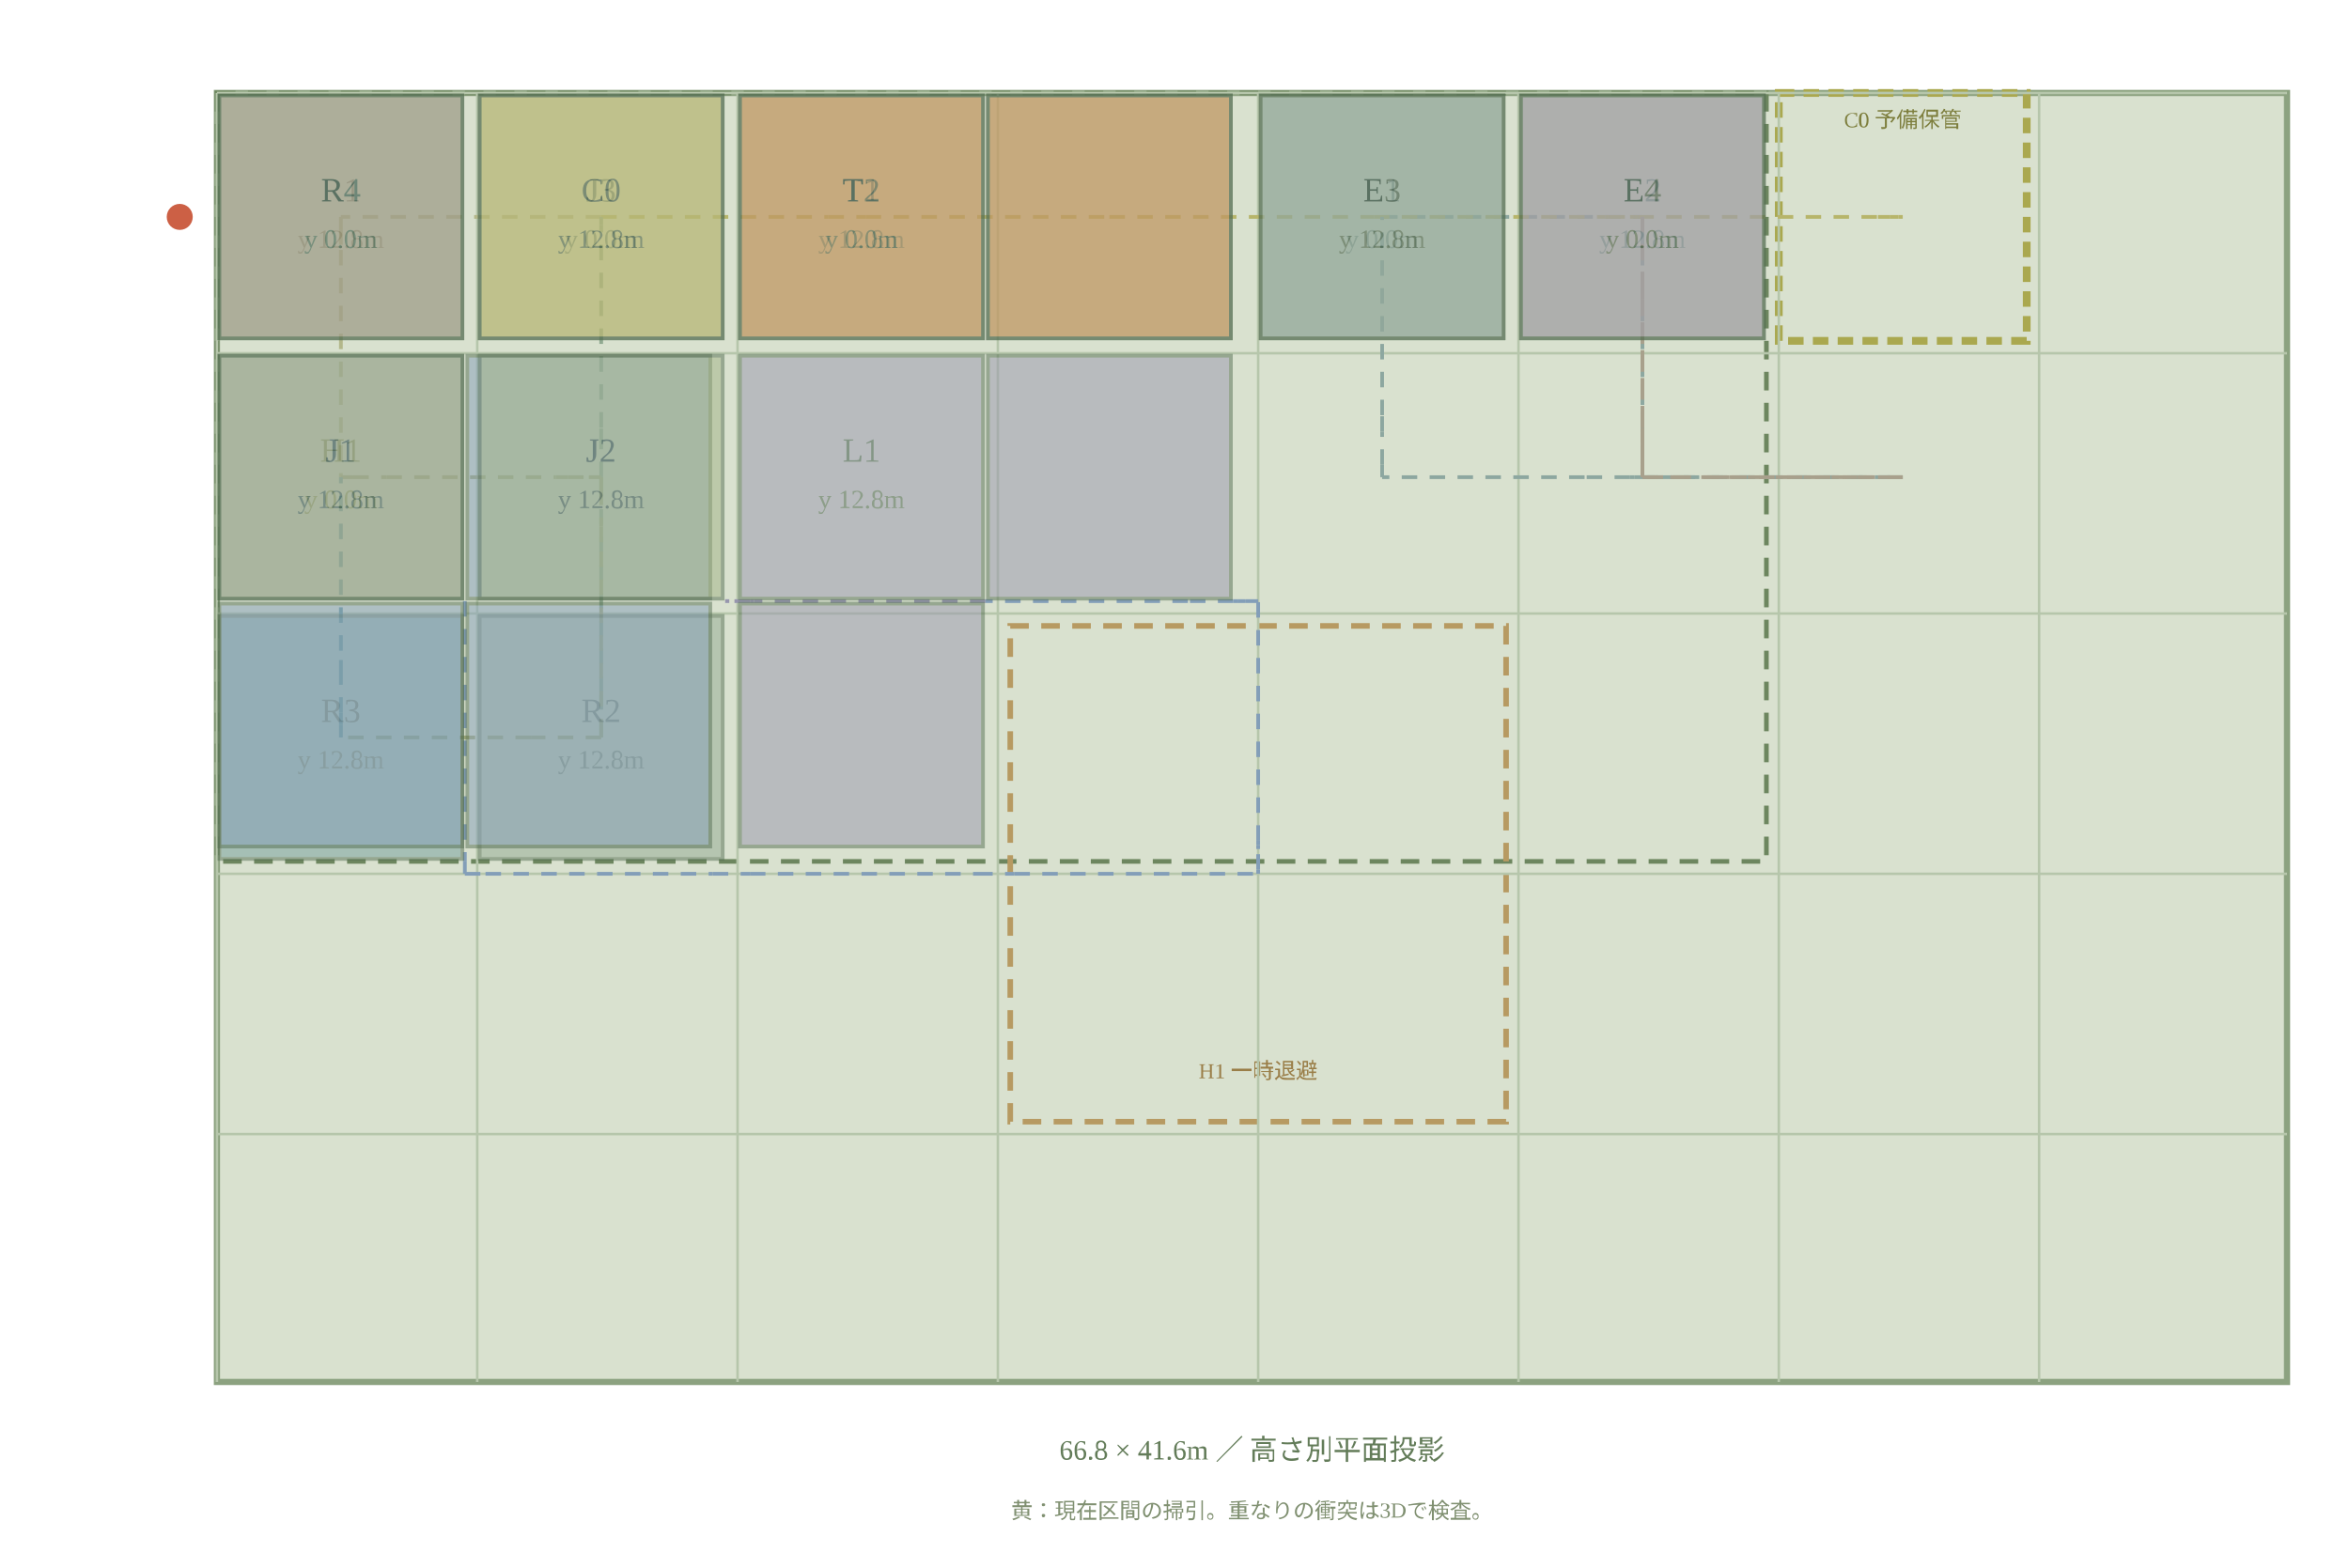
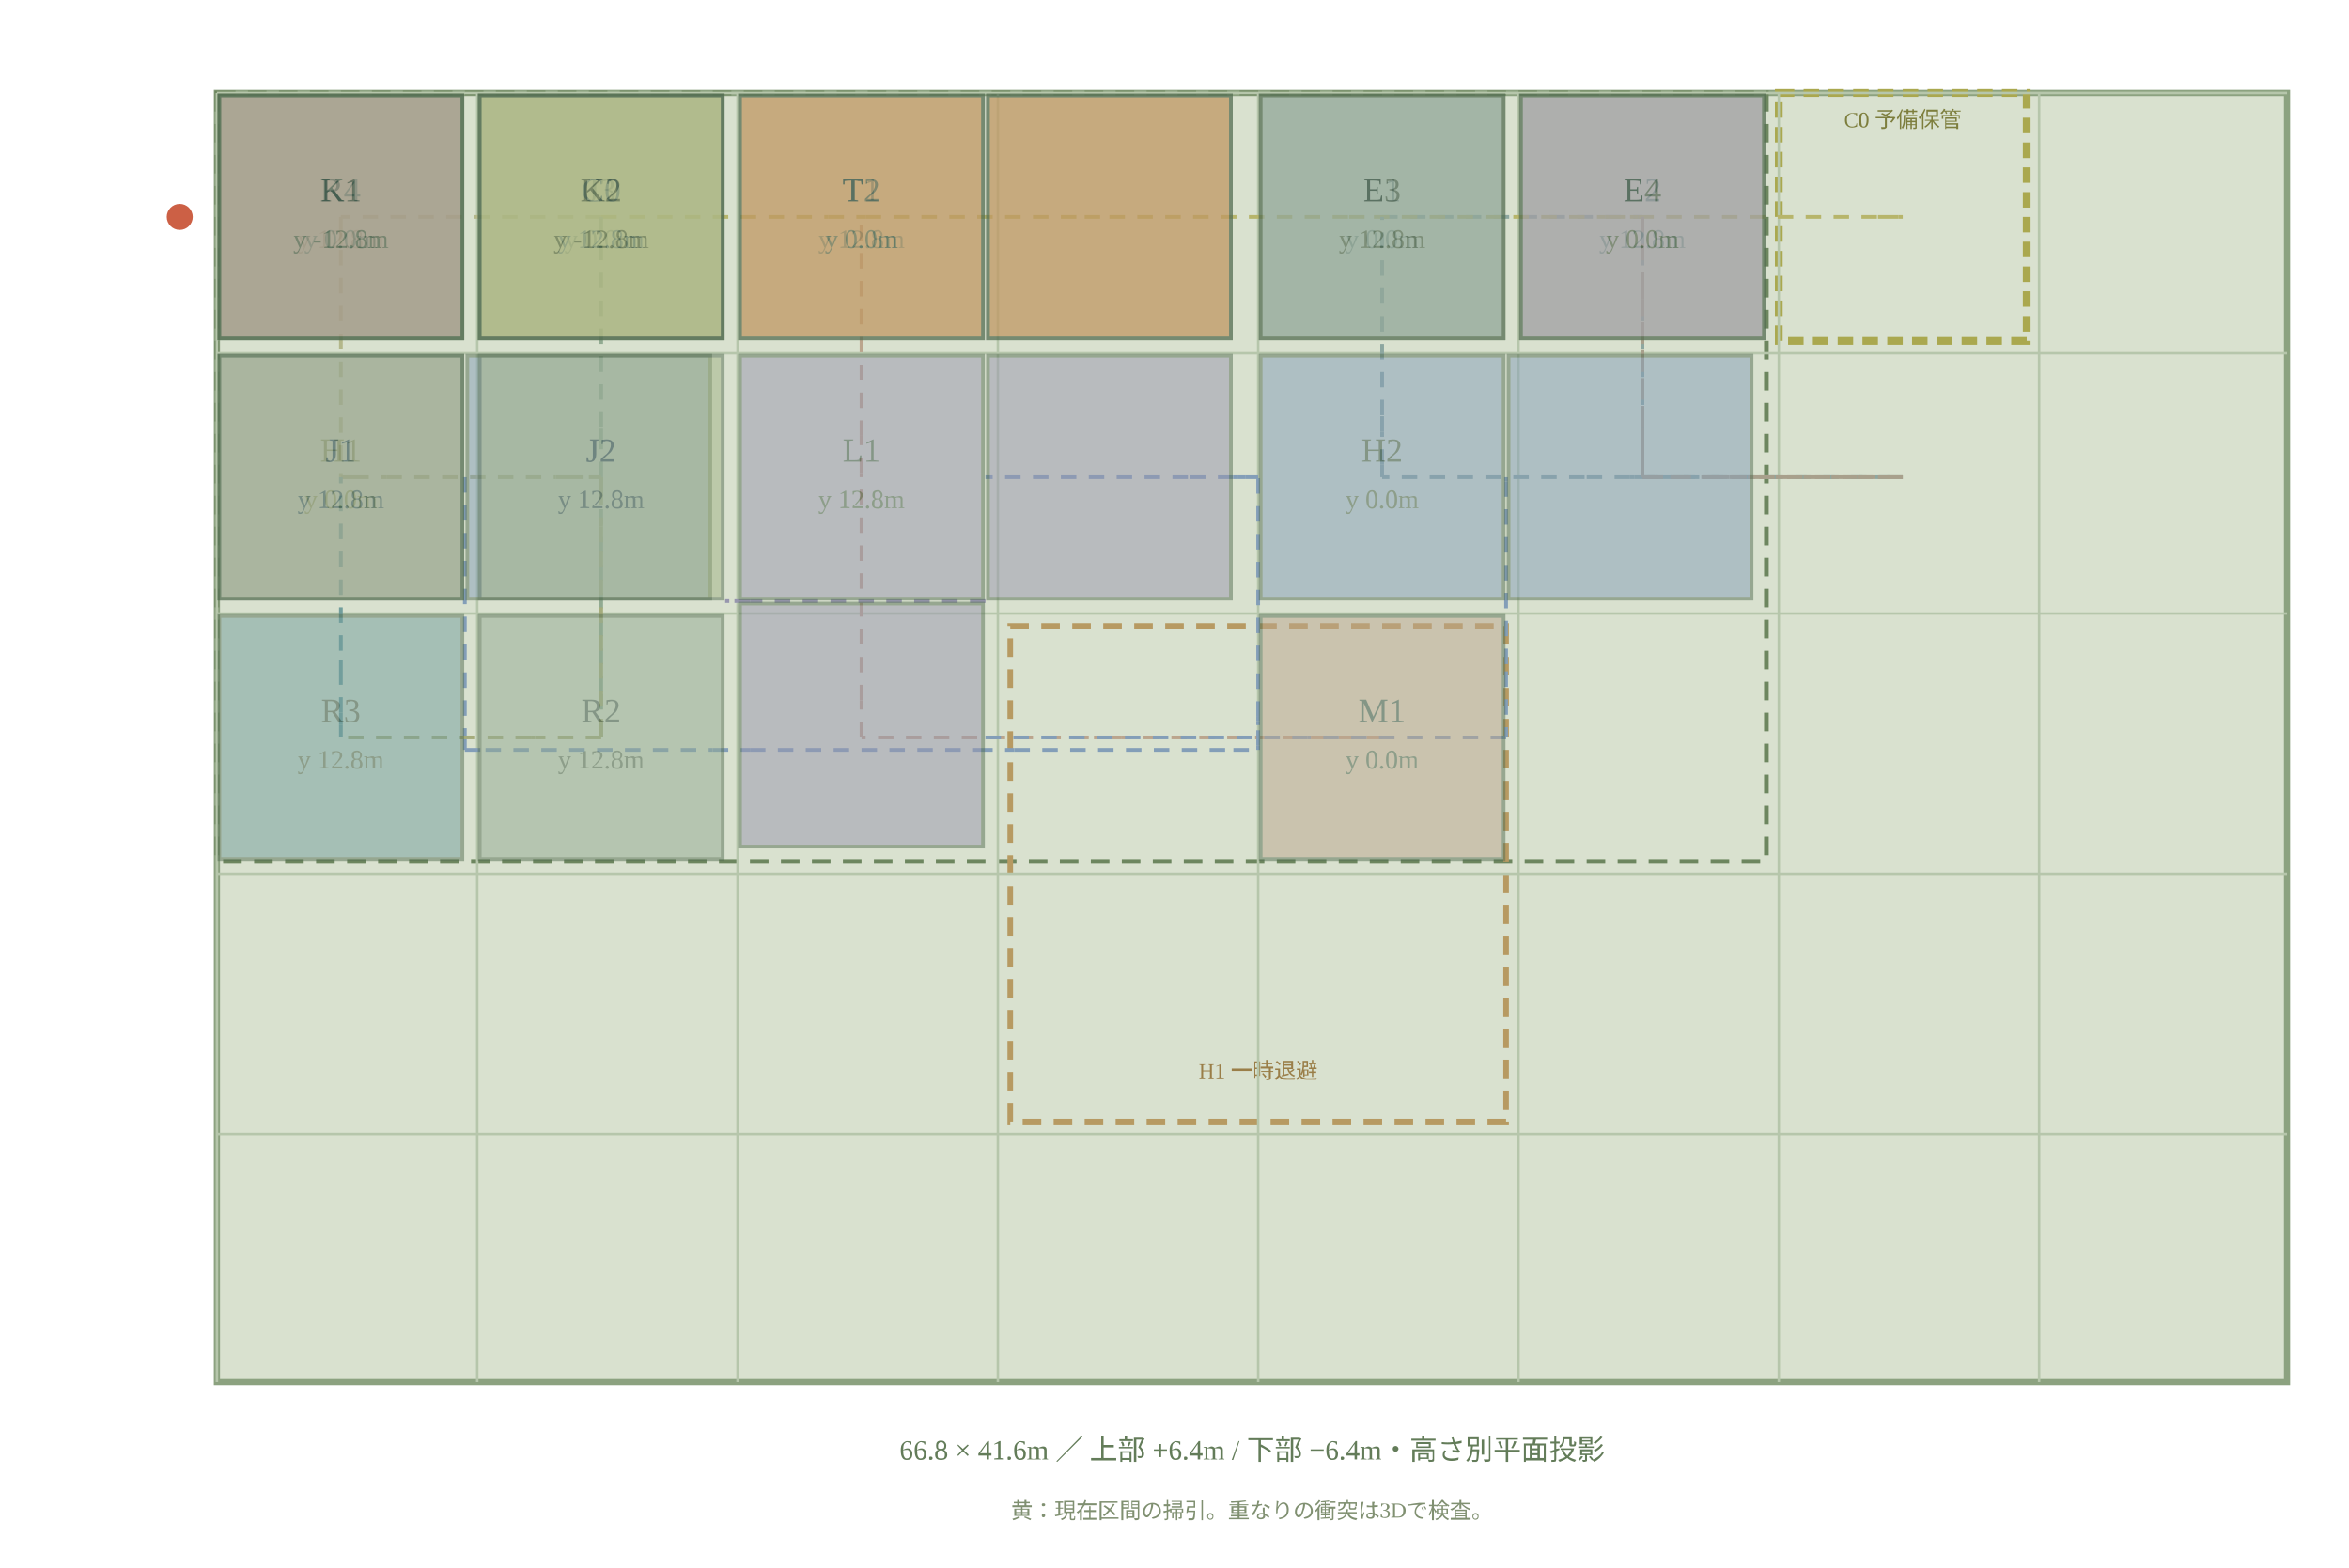
<svg xmlns="http://www.w3.org/2000/svg" viewBox="-7 -3 75.8 50.6" role="img" aria-label="予備廊下と一時退避・搬送中の高さ別占有">
  <rect x="0" y="0" width="66.8" height="41.6" fill="#d9e1cf" stroke="#8ca280" stroke-width=".2" />
  <rect x="0" y="0" width="50" height="24.8" fill="none" stroke="#6d865f" stroke-width=".15" stroke-dasharray=".6 .4" />
  <rect x="50.4" y="0" width="8" height="8" fill="none" stroke="#aaa84f" stroke-width=".25" stroke-dasharray=".5 .3" />
  <text x="54.4" y="1.1" text-anchor="middle" font-size=".7" fill="#7d7e3d">C0 予備保管</text>
  <rect x="25.6" y="17.2" width="16" height="16" fill="none" stroke="#b79a62" stroke-width=".18" stroke-dasharray=".6 .4" />
  <text x="33.6" y="31.8" text-anchor="middle" font-size=".7" fill="#9a7e48">H1 一時退避</text>
  <line x1="0" y1="0" x2="66.8" y2="0" stroke="#b6c6ab" stroke-width="0.08" />
  <line x1="0" y1="8.4" x2="66.8" y2="8.4" stroke="#b6c6ab" stroke-width="0.08" />
  <line x1="0" y1="16.8" x2="66.8" y2="16.8" stroke="#b6c6ab" stroke-width="0.08" />
  <line x1="0" y1="25.2" x2="66.8" y2="25.2" stroke="#b6c6ab" stroke-width="0.08" />
  <line x1="0" y1="33.6" x2="66.8" y2="33.6" stroke="#b6c6ab" stroke-width="0.08" />
  <line x1="0" y1="0" x2="0" y2="41.6" stroke="#b6c6ab" stroke-width="0.08" />
  <line x1="8.4" y1="0" x2="8.4" y2="41.6" stroke="#b6c6ab" stroke-width="0.08" />
  <line x1="16.8" y1="0" x2="16.8" y2="41.6" stroke="#b6c6ab" stroke-width="0.08" />
  <line x1="25.2" y1="0" x2="25.2" y2="41.6" stroke="#b6c6ab" stroke-width="0.08" />
  <line x1="33.6" y1="0" x2="33.6" y2="41.6" stroke="#b6c6ab" stroke-width="0.08" />
  <line x1="42" y1="0" x2="42" y2="41.6" stroke="#b6c6ab" stroke-width="0.08" />
  <line x1="50.4" y1="0" x2="50.4" y2="41.6" stroke="#b6c6ab" stroke-width="0.08" />
  <line x1="58.8" y1="0" x2="58.8" y2="41.6" stroke="#b6c6ab" stroke-width="0.08" />
-   <line x1="8" y1="16.4" x2="8" y2="16.4" stroke="#839eb8" stroke-width="0.12" stroke-dasharray=".5 .4" />
+   <line x1="8" y1="12.4" x2="8" y2="12.4" stroke="#839eb8" stroke-width="0.12" stroke-dasharray=".5 .4" />
  <line x1="12.4" y1="4" x2="12.4" y2="4" stroke="#b3b78a" stroke-width="0.12" stroke-dasharray=".5 .4" />
  <line x1="37.6" y1="4" x2="37.6" y2="4" stroke="#8da7a0" stroke-width="0.12" stroke-dasharray=".5 .4" />
-   <line x1="8" y1="16.4" x2="8" y2="24.8" stroke="#839eb8" stroke-width="0.12" stroke-dasharray=".5 .4" />
+   <line x1="37.6" y1="20.8" x2="37.6" y2="20.8" stroke="#bba58d" stroke-width="0.12" stroke-dasharray=".5 .4" />
+   <line x1="8" y1="12.4" x2="8" y2="20.8" stroke="#839eb8" stroke-width="0.12" stroke-dasharray=".5 .4" />
  <line x1="12.4" y1="4" x2="4" y2="4" stroke="#b3b78a" stroke-width="0.12" stroke-dasharray=".5 .4" />
  <line x1="37.6" y1="4" x2="46" y2="4" stroke="#8da7a0" stroke-width="0.12" stroke-dasharray=".5 .4" />
-   <line x1="8" y1="24.8" x2="8" y2="25.2" stroke="#839eb8" stroke-width="0.12" stroke-dasharray=".5 .4" />
+   <line x1="37.6" y1="20.8" x2="29.2" y2="20.8" stroke="#bba58d" stroke-width="0.12" stroke-dasharray=".5 .4" />
+   <line x1="8" y1="20.8" x2="8" y2="21.2" stroke="#839eb8" stroke-width="0.12" stroke-dasharray=".5 .4" />
  <line x1="4" y1="4" x2="4" y2="4.4" stroke="#b3b78a" stroke-width="0.12" stroke-dasharray=".5 .4" />
  <line x1="46" y1="4" x2="46" y2="4.4" stroke="#8da7a0" stroke-width="0.12" stroke-dasharray=".5 .4" />
-   <line x1="8" y1="25.2" x2="8.667" y2="25.2" stroke="#839eb8" stroke-width="0.12" stroke-dasharray=".5 .4" />
+   <line x1="29.2" y1="20.8" x2="28.8" y2="20.8" stroke="#bba58d" stroke-width="0.12" stroke-dasharray=".5 .4" />
+   <line x1="8" y1="21.2" x2="8.667" y2="21.2" stroke="#839eb8" stroke-width="0.12" stroke-dasharray=".5 .4" />
  <line x1="4" y1="4.4" x2="4" y2="5.067" stroke="#b3b78a" stroke-width="0.12" stroke-dasharray=".5 .4" />
  <line x1="46" y1="4.4" x2="46" y2="5.067" stroke="#8da7a0" stroke-width="0.12" stroke-dasharray=".5 .4" />
-   <line x1="8.667" y1="25.2" x2="16" y2="25.2" stroke="#839eb8" stroke-width="0.12" stroke-dasharray=".5 .4" />
+   <line x1="28.8" y1="20.8" x2="28.133" y2="20.8" stroke="#bba58d" stroke-width="0.12" stroke-dasharray=".5 .4" />
+   <line x1="8.667" y1="21.2" x2="16" y2="21.2" stroke="#839eb8" stroke-width="0.12" stroke-dasharray=".5 .4" />
  <line x1="4" y1="5.067" x2="4" y2="12.4" stroke="#b3b78a" stroke-width="0.12" stroke-dasharray=".5 .4" />
  <line x1="12.4" y1="4" x2="12.4" y2="4" stroke="#b7b56b" stroke-width="0.12" stroke-dasharray=".5 .4" />
  <line x1="46" y1="5.067" x2="46" y2="12.4" stroke="#8da7a0" stroke-width="0.12" stroke-dasharray=".5 .4" />
  <line x1="37.6" y1="4" x2="37.6" y2="4" stroke="#9aa58c" stroke-width="0.12" stroke-dasharray=".5 .4" />
-   <line x1="16" y1="25.2" x2="17.2" y2="25.2" stroke="#839eb8" stroke-width="0.12" stroke-dasharray=".5 .4" />
+   <line x1="28.133" y1="20.8" x2="20.8" y2="20.8" stroke="#bba58d" stroke-width="0.12" stroke-dasharray=".5 .4" />
+   <line x1="16" y1="21.2" x2="17.2" y2="21.2" stroke="#839eb8" stroke-width="0.12" stroke-dasharray=".5 .4" />
  <line x1="4" y1="12.4" x2="4" y2="12.4" stroke="#b3b78a" stroke-width="0.12" stroke-dasharray=".5 .4" />
  <line x1="12.4" y1="4" x2="12.4" y2="4" stroke="#b7b56b" stroke-width="0.12" stroke-dasharray=".5 .4" />
  <line x1="46" y1="12.4" x2="47.2" y2="12.4" stroke="#8da7a0" stroke-width="0.12" stroke-dasharray=".5 .4" />
  <line x1="37.6" y1="4" x2="37.6" y2="4" stroke="#9aa58c" stroke-width="0.12" stroke-dasharray=".5 .4" />
-   <line x1="17.2" y1="25.2" x2="24.4" y2="25.2" stroke="#839eb8" stroke-width="0.12" stroke-dasharray=".5 .4" />
+   <line x1="20.8" y1="20.8" x2="20.8" y2="19.6" stroke="#bba58d" stroke-width="0.12" stroke-dasharray=".5 .4" />
+   <line x1="17.2" y1="21.2" x2="24.4" y2="21.2" stroke="#839eb8" stroke-width="0.12" stroke-dasharray=".5 .4" />
  <line x1="4" y1="12.4" x2="4" y2="12.4" stroke="#b3b78a" stroke-width="0.12" stroke-dasharray=".5 .4" />
  <line x1="12.4" y1="4" x2="19.6" y2="4" stroke="#b7b56b" stroke-width="0.12" stroke-dasharray=".5 .4" />
  <line x1="47.2" y1="12.4" x2="54.4" y2="12.4" stroke="#8da7a0" stroke-width="0.12" stroke-dasharray=".5 .4" />
  <line x1="37.6" y1="4" x2="37.6" y2="4" stroke="#9aa58c" stroke-width="0.12" stroke-dasharray=".5 .4" />
-   <line x1="24.4" y1="25.2" x2="24.533" y2="25.2" stroke="#839eb8" stroke-width="0.12" stroke-dasharray=".5 .4" />
+   <line x1="20.8" y1="19.6" x2="20.8" y2="12.4" stroke="#bba58d" stroke-width="0.12" stroke-dasharray=".5 .4" />
+   <line x1="24.4" y1="21.2" x2="24.533" y2="21.2" stroke="#839eb8" stroke-width="0.12" stroke-dasharray=".5 .4" />
  <line x1="4" y1="12.4" x2="4" y2="12.4" stroke="#b3b78a" stroke-width="0.12" stroke-dasharray=".5 .4" />
  <line x1="19.6" y1="4" x2="19.733" y2="4" stroke="#b7b56b" stroke-width="0.12" stroke-dasharray=".5 .4" />
  <line x1="37.6" y1="4" x2="37.6" y2="4" stroke="#9aa58c" stroke-width="0.12" stroke-dasharray=".5 .4" />
-   <line x1="24.533" y1="25.2" x2="25.733" y2="25.2" stroke="#839eb8" stroke-width="0.12" stroke-dasharray=".5 .4" />
+   <line x1="20.8" y1="12.4" x2="20.8" y2="12.267" stroke="#bba58d" stroke-width="0.12" stroke-dasharray=".5 .4" />
+   <line x1="24.533" y1="21.2" x2="25.733" y2="21.2" stroke="#839eb8" stroke-width="0.12" stroke-dasharray=".5 .4" />
  <line x1="19.733" y1="4" x2="20.933" y2="4" stroke="#b7b56b" stroke-width="0.12" stroke-dasharray=".5 .4" />
  <line x1="37.6" y1="4" x2="37.6" y2="4" stroke="#9aa58c" stroke-width="0.12" stroke-dasharray=".5 .4" />
-   <line x1="25.733" y1="25.2" x2="33.6" y2="25.2" stroke="#839eb8" stroke-width="0.12" stroke-dasharray=".5 .4" />
-   <line x1="20.933" y1="4" x2="28.8" y2="4" stroke="#b7b56b" stroke-width="0.12" stroke-dasharray=".5 .4" />
+   <line x1="20.8" y1="12.267" x2="20.8" y2="11.067" stroke="#bba58d" stroke-width="0.12" stroke-dasharray=".5 .4" />
+   <line x1="25.733" y1="21.2" x2="32.8" y2="21.2" stroke="#839eb8" stroke-width="0.12" stroke-dasharray=".5 .4" />
+   <line x1="20.933" y1="4" x2="28" y2="4" stroke="#b7b56b" stroke-width="0.12" stroke-dasharray=".5 .4" />
+   <line x1="20.8" y1="11.067" x2="20.8" y2="4" stroke="#bba58d" stroke-width="0.12" stroke-dasharray=".5 .4" />
+   <line x1="32.8" y1="21.2" x2="33.6" y2="21.2" stroke="#839eb8" stroke-width="0.12" stroke-dasharray=".5 .4" />
+   <line x1="28" y1="4" x2="28.8" y2="4" stroke="#b7b56b" stroke-width="0.12" stroke-dasharray=".5 .4" />
+   <line x1="20.8" y1="4" x2="20.8" y2="4" stroke="#bba58d" stroke-width="0.12" stroke-dasharray=".5 .4" />
  <line x1="24.8" y1="16.4" x2="24.8" y2="16.4" stroke="#9796ae" stroke-width="0.12" stroke-dasharray=".5 .4" />
-   <line x1="28.8" y1="4" x2="37.333" y2="4" stroke="#b7b56b" stroke-width="0.12" stroke-dasharray=".5 .4" />
+   <line x1="28.8" y1="4" x2="36.533" y2="4" stroke="#b7b56b" stroke-width="0.12" stroke-dasharray=".5 .4" />
+   <line x1="20.8" y1="4" x2="20.8" y2="4" stroke="#bba58d" stroke-width="0.12" stroke-dasharray=".5 .4" />
+   <line x1="24.8" y1="16.4" x2="24.8" y2="16.4" stroke="#9796ae" stroke-width="0.12" stroke-dasharray=".5 .4" />
+   <line x1="36.533" y1="4" x2="37.333" y2="4" stroke="#b7b56b" stroke-width="0.12" stroke-dasharray=".5 .4" />
  <line x1="24.8" y1="16.4" x2="17.333" y2="16.4" stroke="#9796ae" stroke-width="0.12" stroke-dasharray=".5 .4" />
  <line x1="37.333" y1="4" x2="44.8" y2="4" stroke="#b7b56b" stroke-width="0.12" stroke-dasharray=".5 .4" />
  <line x1="17.333" y1="16.4" x2="17.2" y2="16.4" stroke="#9796ae" stroke-width="0.12" stroke-dasharray=".5 .4" />
-   <line x1="33.6" y1="25.2" x2="33.6" y2="25.067" stroke="#839eb8" stroke-width="0.12" stroke-dasharray=".5 .4" />
+   <line x1="33.6" y1="21.2" x2="33.6" y2="21.067" stroke="#839eb8" stroke-width="0.12" stroke-dasharray=".5 .4" />
  <line x1="44.8" y1="4" x2="44.933" y2="4" stroke="#b7b56b" stroke-width="0.12" stroke-dasharray=".5 .4" />
  <line x1="17.2" y1="16.4" x2="16.533" y2="16.4" stroke="#9796ae" stroke-width="0.12" stroke-dasharray=".5 .4" />
-   <line x1="33.6" y1="25.067" x2="33.6" y2="24.4" stroke="#839eb8" stroke-width="0.12" stroke-dasharray=".5 .4" />
+   <line x1="33.6" y1="21.067" x2="33.6" y2="20.4" stroke="#839eb8" stroke-width="0.12" stroke-dasharray=".5 .4" />
  <line x1="44.933" y1="4" x2="45.6" y2="4" stroke="#b7b56b" stroke-width="0.12" stroke-dasharray=".5 .4" />
  <line x1="16.533" y1="16.4" x2="16.4" y2="16.4" stroke="#9796ae" stroke-width="0.12" stroke-dasharray=".5 .4" />
-   <line x1="33.6" y1="24.4" x2="33.6" y2="24.267" stroke="#839eb8" stroke-width="0.12" stroke-dasharray=".5 .4" />
+   <line x1="33.6" y1="20.4" x2="33.6" y2="20.267" stroke="#839eb8" stroke-width="0.12" stroke-dasharray=".5 .4" />
  <line x1="45.6" y1="4" x2="45.733" y2="4" stroke="#b7b56b" stroke-width="0.12" stroke-dasharray=".5 .4" />
  <line x1="54.4" y1="12.4" x2="54.267" y2="12.4" stroke="#8da7a0" stroke-width="0.12" stroke-dasharray=".5 .4" />
  <line x1="16.4" y1="16.4" x2="16.4" y2="16.4" stroke="#9796ae" stroke-width="0.12" stroke-dasharray=".5 .4" />
-   <line x1="33.6" y1="24.267" x2="33.6" y2="24.133" stroke="#839eb8" stroke-width="0.12" stroke-dasharray=".5 .4" />
+   <line x1="33.6" y1="20.267" x2="33.6" y2="20.133" stroke="#839eb8" stroke-width="0.12" stroke-dasharray=".5 .4" />
  <line x1="45.733" y1="4" x2="45.867" y2="4" stroke="#b7b56b" stroke-width="0.12" stroke-dasharray=".5 .4" />
  <line x1="54.267" y1="12.4" x2="54.133" y2="12.4" stroke="#8da7a0" stroke-width="0.12" stroke-dasharray=".5 .4" />
  <line x1="16.4" y1="16.4" x2="16.4" y2="16.4" stroke="#9796ae" stroke-width="0.12" stroke-dasharray=".5 .4" />
-   <line x1="33.6" y1="24.133" x2="33.6" y2="16.4" stroke="#839eb8" stroke-width="0.12" stroke-dasharray=".5 .4" />
+   <line x1="33.6" y1="20.133" x2="33.6" y2="12.4" stroke="#839eb8" stroke-width="0.12" stroke-dasharray=".5 .4" />
  <line x1="45.867" y1="4" x2="53.6" y2="4" stroke="#b7b56b" stroke-width="0.12" stroke-dasharray=".5 .4" />
  <line x1="12.4" y1="20.8" x2="12.4" y2="20.8" stroke="#91aa91" stroke-width="0.12" stroke-dasharray=".5 .4" />
  <line x1="54.133" y1="12.4" x2="46.4" y2="12.4" stroke="#8da7a0" stroke-width="0.12" stroke-dasharray=".5 .4" />
  <line x1="16.4" y1="16.4" x2="16.4" y2="16.4" stroke="#9796ae" stroke-width="0.12" stroke-dasharray=".5 .4" />
-   <line x1="33.6" y1="16.4" x2="33.2" y2="16.4" stroke="#839eb8" stroke-width="0.12" stroke-dasharray=".5 .4" />
+   <line x1="33.6" y1="12.4" x2="33.2" y2="12.4" stroke="#839eb8" stroke-width="0.12" stroke-dasharray=".5 .4" />
  <line x1="53.6" y1="4" x2="54" y2="4" stroke="#b7b56b" stroke-width="0.12" stroke-dasharray=".5 .4" />
  <line x1="12.4" y1="20.8" x2="12.4" y2="20.8" stroke="#91aa91" stroke-width="0.12" stroke-dasharray=".5 .4" />
  <line x1="46.4" y1="12.4" x2="46" y2="12.4" stroke="#8da7a0" stroke-width="0.12" stroke-dasharray=".5 .4" />
  <line x1="16.4" y1="16.4" x2="16.4" y2="16.4" stroke="#9796ae" stroke-width="0.12" stroke-dasharray=".5 .4" />
-   <line x1="33.2" y1="16.4" x2="32.933" y2="16.4" stroke="#839eb8" stroke-width="0.12" stroke-dasharray=".5 .4" />
+   <line x1="33.2" y1="12.4" x2="32.933" y2="12.4" stroke="#839eb8" stroke-width="0.12" stroke-dasharray=".5 .4" />
  <line x1="54" y1="4" x2="54.267" y2="4" stroke="#b7b56b" stroke-width="0.12" stroke-dasharray=".5 .4" />
  <line x1="12.4" y1="20.8" x2="12.4" y2="20.8" stroke="#91aa91" stroke-width="0.12" stroke-dasharray=".5 .4" />
  <line x1="46" y1="12.4" x2="45.733" y2="12.4" stroke="#8da7a0" stroke-width="0.12" stroke-dasharray=".5 .4" />
-   <line x1="32.933" y1="16.4" x2="32.8" y2="16.4" stroke="#839eb8" stroke-width="0.12" stroke-dasharray=".5 .4" />
+   <line x1="32.933" y1="12.4" x2="32.8" y2="12.4" stroke="#839eb8" stroke-width="0.12" stroke-dasharray=".5 .4" />
  <line x1="54.267" y1="4" x2="54.4" y2="4" stroke="#b7b56b" stroke-width="0.12" stroke-dasharray=".5 .4" />
  <line x1="12.4" y1="20.8" x2="12.4" y2="20.8" stroke="#91aa91" stroke-width="0.12" stroke-dasharray=".5 .4" />
  <line x1="45.733" y1="12.4" x2="45.6" y2="12.4" stroke="#8da7a0" stroke-width="0.12" stroke-dasharray=".5 .4" />
-   <line x1="32.8" y1="16.4" x2="31.333" y2="16.4" stroke="#839eb8" stroke-width="0.12" stroke-dasharray=".5 .4" />
+   <line x1="32.8" y1="12.4" x2="31.333" y2="12.4" stroke="#839eb8" stroke-width="0.12" stroke-dasharray=".5 .4" />
  <line x1="12.4" y1="20.8" x2="12.4" y2="19.333" stroke="#91aa91" stroke-width="0.12" stroke-dasharray=".5 .4" />
  <line x1="45.6" y1="12.4" x2="44.133" y2="12.4" stroke="#8da7a0" stroke-width="0.12" stroke-dasharray=".5 .4" />
-   <line x1="31.333" y1="16.4" x2="24.8" y2="16.4" stroke="#839eb8" stroke-width="0.12" stroke-dasharray=".5 .4" />
+   <line x1="31.333" y1="12.4" x2="24.8" y2="12.4" stroke="#839eb8" stroke-width="0.12" stroke-dasharray=".5 .4" />
  <line x1="12.4" y1="19.333" x2="12.4" y2="12.8" stroke="#91aa91" stroke-width="0.12" stroke-dasharray=".5 .4" />
  <line x1="44.133" y1="12.4" x2="37.6" y2="12.4" stroke="#8da7a0" stroke-width="0.12" stroke-dasharray=".5 .4" />
  <line x1="46" y1="4" x2="46" y2="4" stroke="#a8a08c" stroke-width="0.12" stroke-dasharray=".5 .4" />
-   <line x1="24.8" y1="16.4" x2="24.8" y2="16.4" stroke="#839eb8" stroke-width="0.12" stroke-dasharray=".5 .4" />
+   <line x1="24.8" y1="12.4" x2="24.8" y2="12.4" stroke="#839eb8" stroke-width="0.12" stroke-dasharray=".5 .4" />
  <line x1="12.4" y1="12.8" x2="12.4" y2="12.4" stroke="#91aa91" stroke-width="0.12" stroke-dasharray=".5 .4" />
  <line x1="37.6" y1="12.4" x2="37.6" y2="12" stroke="#8da7a0" stroke-width="0.12" stroke-dasharray=".5 .4" />
  <line x1="46" y1="4" x2="46" y2="4" stroke="#a8a08c" stroke-width="0.12" stroke-dasharray=".5 .4" />
-   <line x1="24.8" y1="16.4" x2="24.8" y2="16.4" stroke="#839eb8" stroke-width="0.12" stroke-dasharray=".5 .4" />
+   <line x1="24.8" y1="12.4" x2="24.8" y2="12.4" stroke="#839eb8" stroke-width="0.12" stroke-dasharray=".5 .4" />
  <line x1="12.4" y1="12.4" x2="12.4" y2="11.333" stroke="#91aa91" stroke-width="0.12" stroke-dasharray=".5 .4" />
  <line x1="37.6" y1="12" x2="37.6" y2="10.933" stroke="#8da7a0" stroke-width="0.12" stroke-dasharray=".5 .4" />
  <line x1="46" y1="4" x2="46" y2="4" stroke="#a8a08c" stroke-width="0.12" stroke-dasharray=".5 .4" />
-   <line x1="24.8" y1="16.4" x2="24.8" y2="16.4" stroke="#839eb8" stroke-width="0.12" stroke-dasharray=".5 .4" />
+   <line x1="24.8" y1="12.4" x2="24.8" y2="12.4" stroke="#839eb8" stroke-width="0.12" stroke-dasharray=".5 .4" />
  <line x1="12.4" y1="11.333" x2="12.4" y2="10.8" stroke="#91aa91" stroke-width="0.12" stroke-dasharray=".5 .4" />
  <line x1="4" y1="12.4" x2="4" y2="12.4" stroke="#a5ac7c" stroke-width="0.12" stroke-dasharray=".5 .4" />
  <line x1="37.6" y1="10.933" x2="37.6" y2="10.4" stroke="#8da7a0" stroke-width="0.12" stroke-dasharray=".5 .4" />
  <line x1="46" y1="4" x2="46" y2="4" stroke="#a8a08c" stroke-width="0.12" stroke-dasharray=".5 .4" />
-   <line x1="24.8" y1="16.4" x2="24.8" y2="16.4" stroke="#839eb8" stroke-width="0.12" stroke-dasharray=".5 .4" />
+   <line x1="24.8" y1="12.4" x2="24.8" y2="12.4" stroke="#839eb8" stroke-width="0.12" stroke-dasharray=".5 .4" />
  <line x1="12.4" y1="10.8" x2="12.4" y2="4.4" stroke="#91aa91" stroke-width="0.12" stroke-dasharray=".5 .4" />
  <line x1="4" y1="12.4" x2="4" y2="12.4" stroke="#a5ac7c" stroke-width="0.12" stroke-dasharray=".5 .4" />
  <line x1="37.6" y1="10.4" x2="37.6" y2="4" stroke="#8da7a0" stroke-width="0.12" stroke-dasharray=".5 .4" />
  <line x1="46" y1="4" x2="46" y2="10.4" stroke="#a8a08c" stroke-width="0.12" stroke-dasharray=".5 .4" />
-   <line x1="24.8" y1="16.4" x2="24.8" y2="16.4" stroke="#839eb8" stroke-width="0.12" stroke-dasharray=".5 .4" />
+   <line x1="24.8" y1="12.4" x2="24.8" y2="12.4" stroke="#839eb8" stroke-width="0.12" stroke-dasharray=".5 .4" />
  <line x1="12.4" y1="4.4" x2="12.4" y2="4.267" stroke="#91aa91" stroke-width="0.12" stroke-dasharray=".5 .4" />
  <line x1="4" y1="12.4" x2="4" y2="12.4" stroke="#a5ac7c" stroke-width="0.12" stroke-dasharray=".5 .4" />
  <line x1="37.6" y1="4" x2="37.6" y2="4" stroke="#8da7a0" stroke-width="0.12" stroke-dasharray=".5 .4" />
  <line x1="46" y1="10.4" x2="46" y2="10.533" stroke="#a8a08c" stroke-width="0.12" stroke-dasharray=".5 .4" />
  <line x1="12.4" y1="4.267" x2="12.4" y2="4" stroke="#91aa91" stroke-width="0.12" stroke-dasharray=".5 .4" />
  <line x1="4" y1="12.4" x2="4" y2="12.4" stroke="#a5ac7c" stroke-width="0.12" stroke-dasharray=".5 .4" />
  <line x1="37.6" y1="4" x2="37.6" y2="4" stroke="#8da7a0" stroke-width="0.12" stroke-dasharray=".5 .4" />
  <line x1="46" y1="10.533" x2="46" y2="10.8" stroke="#a8a08c" stroke-width="0.12" stroke-dasharray=".5 .4" />
  <line x1="12.4" y1="4" x2="12.4" y2="4" stroke="#91aa91" stroke-width="0.12" stroke-dasharray=".5 .4" />
  <line x1="4" y1="12.4" x2="4" y2="12.4" stroke="#a5ac7c" stroke-width="0.12" stroke-dasharray=".5 .4" />
  <line x1="37.6" y1="4" x2="37.6" y2="4" stroke="#8da7a0" stroke-width="0.12" stroke-dasharray=".5 .4" />
  <line x1="46" y1="10.8" x2="46" y2="11.467" stroke="#a8a08c" stroke-width="0.12" stroke-dasharray=".5 .4" />
  <line x1="12.4" y1="4" x2="12.4" y2="4" stroke="#91aa91" stroke-width="0.12" stroke-dasharray=".5 .4" />
  <line x1="4" y1="12.4" x2="4" y2="12.4" stroke="#a5ac7c" stroke-width="0.12" stroke-dasharray=".5 .4" />
  <line x1="4" y1="20.8" x2="4" y2="20.8" stroke="#729e9c" stroke-width="0.12" stroke-dasharray=".5 .4" />
  <line x1="37.6" y1="4" x2="37.6" y2="4" stroke="#8da7a0" stroke-width="0.12" stroke-dasharray=".5 .4" />
  <line x1="46" y1="11.467" x2="46" y2="12" stroke="#a8a08c" stroke-width="0.12" stroke-dasharray=".5 .4" />
  <line x1="12.4" y1="4" x2="12.4" y2="4" stroke="#91aa91" stroke-width="0.12" stroke-dasharray=".5 .4" />
  <line x1="4" y1="12.4" x2="4.4" y2="12.4" stroke="#a5ac7c" stroke-width="0.12" stroke-dasharray=".5 .4" />
  <line x1="4" y1="20.8" x2="4" y2="20.8" stroke="#729e9c" stroke-width="0.12" stroke-dasharray=".5 .4" />
  <line x1="37.6" y1="4" x2="37.6" y2="4" stroke="#8da7a0" stroke-width="0.12" stroke-dasharray=".5 .4" />
  <line x1="46" y1="12" x2="46" y2="12.4" stroke="#a8a08c" stroke-width="0.12" stroke-dasharray=".5 .4" />
  <line x1="12.4" y1="4" x2="12.4" y2="4" stroke="#91aa91" stroke-width="0.12" stroke-dasharray=".5 .4" />
  <line x1="4.4" y1="12.4" x2="5.467" y2="12.4" stroke="#a5ac7c" stroke-width="0.12" stroke-dasharray=".5 .4" />
  <line x1="4" y1="20.8" x2="4" y2="20.8" stroke="#729e9c" stroke-width="0.12" stroke-dasharray=".5 .4" />
  <line x1="37.6" y1="4" x2="37.6" y2="4" stroke="#8da7a0" stroke-width="0.12" stroke-dasharray=".5 .4" />
  <line x1="46" y1="12.4" x2="47.067" y2="12.4" stroke="#a8a08c" stroke-width="0.12" stroke-dasharray=".5 .4" />
  <line x1="12.4" y1="4" x2="12.4" y2="4" stroke="#91aa91" stroke-width="0.12" stroke-dasharray=".5 .4" />
  <line x1="5.467" y1="12.4" x2="10.933" y2="12.4" stroke="#a5ac7c" stroke-width="0.12" stroke-dasharray=".5 .4" />
  <line x1="4" y1="20.8" x2="4" y2="20.8" stroke="#729e9c" stroke-width="0.12" stroke-dasharray=".5 .4" />
  <line x1="37.6" y1="4" x2="37.6" y2="4" stroke="#8da7a0" stroke-width="0.12" stroke-dasharray=".5 .4" />
  <line x1="47.067" y1="12.4" x2="52.533" y2="12.4" stroke="#a8a08c" stroke-width="0.12" stroke-dasharray=".5 .4" />
  <line x1="46" y1="4" x2="46" y2="4" stroke="#9b9eae" stroke-width="0.12" stroke-dasharray=".5 .4" />
  <line x1="12.4" y1="4" x2="12.4" y2="4" stroke="#91aa91" stroke-width="0.12" stroke-dasharray=".5 .4" />
  <line x1="10.933" y1="12.4" x2="11.333" y2="12.4" stroke="#a5ac7c" stroke-width="0.12" stroke-dasharray=".5 .4" />
  <line x1="4" y1="20.8" x2="4" y2="20.8" stroke="#729e9c" stroke-width="0.12" stroke-dasharray=".5 .4" />
  <line x1="52.533" y1="12.4" x2="52.933" y2="12.4" stroke="#a8a08c" stroke-width="0.12" stroke-dasharray=".5 .4" />
  <line x1="46" y1="4" x2="46" y2="4" stroke="#9b9eae" stroke-width="0.12" stroke-dasharray=".5 .4" />
  <line x1="11.333" y1="12.4" x2="12" y2="12.4" stroke="#a5ac7c" stroke-width="0.12" stroke-dasharray=".5 .4" />
  <line x1="4" y1="20.8" x2="4" y2="20.8" stroke="#729e9c" stroke-width="0.12" stroke-dasharray=".5 .4" />
  <line x1="52.933" y1="12.4" x2="53.6" y2="12.4" stroke="#a8a08c" stroke-width="0.12" stroke-dasharray=".5 .4" />
  <line x1="46" y1="4" x2="46" y2="4" stroke="#9b9eae" stroke-width="0.12" stroke-dasharray=".5 .4" />
  <line x1="12" y1="12.4" x2="12.4" y2="12.4" stroke="#a5ac7c" stroke-width="0.12" stroke-dasharray=".5 .4" />
  <line x1="4" y1="20.8" x2="4" y2="20.4" stroke="#729e9c" stroke-width="0.12" stroke-dasharray=".5 .4" />
  <line x1="53.6" y1="12.4" x2="54" y2="12.4" stroke="#a8a08c" stroke-width="0.12" stroke-dasharray=".5 .4" />
  <line x1="46" y1="4" x2="46" y2="4" stroke="#9b9eae" stroke-width="0.12" stroke-dasharray=".5 .4" />
  <line x1="12.4" y1="12.4" x2="12.4" y2="12.8" stroke="#a5ac7c" stroke-width="0.12" stroke-dasharray=".5 .4" />
  <line x1="4" y1="20.4" x2="4" y2="20" stroke="#729e9c" stroke-width="0.12" stroke-dasharray=".5 .4" />
  <line x1="54" y1="12.4" x2="54.4" y2="12.4" stroke="#a8a08c" stroke-width="0.12" stroke-dasharray=".5 .4" />
  <line x1="46" y1="4" x2="46" y2="4" stroke="#9b9eae" stroke-width="0.12" stroke-dasharray=".5 .4" />
  <line x1="12.4" y1="12.8" x2="12.4" y2="14" stroke="#a5ac7c" stroke-width="0.12" stroke-dasharray=".5 .4" />
  <line x1="4" y1="20" x2="4" y2="18.8" stroke="#729e9c" stroke-width="0.12" stroke-dasharray=".5 .4" />
  <line x1="46" y1="4" x2="46" y2="4" stroke="#9b9eae" stroke-width="0.12" stroke-dasharray=".5 .4" />
  <line x1="12.4" y1="14" x2="12.4" y2="14.8" stroke="#a5ac7c" stroke-width="0.12" stroke-dasharray=".5 .4" />
  <line x1="4" y1="18.8" x2="4" y2="18" stroke="#729e9c" stroke-width="0.12" stroke-dasharray=".5 .4" />
  <line x1="46" y1="4" x2="46" y2="4" stroke="#9b9eae" stroke-width="0.12" stroke-dasharray=".5 .4" />
  <line x1="12.4" y1="14.8" x2="12.4" y2="20.4" stroke="#a5ac7c" stroke-width="0.12" stroke-dasharray=".5 .4" />
  <line x1="4" y1="18" x2="4" y2="12.4" stroke="#729e9c" stroke-width="0.12" stroke-dasharray=".5 .4" />
  <line x1="46" y1="4" x2="46" y2="4" stroke="#9b9eae" stroke-width="0.12" stroke-dasharray=".5 .4" />
  <line x1="54.4" y1="12.4" x2="48.8" y2="12.4" stroke="#a8a08c" stroke-width="0.12" stroke-dasharray=".5 .4" />
  <line x1="12.4" y1="20.4" x2="12.4" y2="20.8" stroke="#a5ac7c" stroke-width="0.12" stroke-dasharray=".5 .4" />
  <line x1="4" y1="12.4" x2="4" y2="12.4" stroke="#729e9c" stroke-width="0.12" stroke-dasharray=".5 .4" />
  <line x1="46" y1="4" x2="46" y2="4" stroke="#9b9eae" stroke-width="0.12" stroke-dasharray=".5 .4" />
  <line x1="48.8" y1="12.4" x2="48.4" y2="12.4" stroke="#a8a08c" stroke-width="0.12" stroke-dasharray=".5 .4" />
  <line x1="12.4" y1="20.8" x2="12.4" y2="20.8" stroke="#a5ac7c" stroke-width="0.12" stroke-dasharray=".5 .4" />
  <line x1="4" y1="12.4" x2="4" y2="12.4" stroke="#729e9c" stroke-width="0.12" stroke-dasharray=".5 .4" />
  <line x1="46" y1="4" x2="46" y2="4" stroke="#9b9eae" stroke-width="0.12" stroke-dasharray=".5 .4" />
  <line x1="48.4" y1="12.4" x2="46.667" y2="12.4" stroke="#a8a08c" stroke-width="0.12" stroke-dasharray=".5 .4" />
  <line x1="12.4" y1="20.8" x2="12.4" y2="20.8" stroke="#a5ac7c" stroke-width="0.12" stroke-dasharray=".5 .4" />
  <line x1="4" y1="12.4" x2="4" y2="12.4" stroke="#729e9c" stroke-width="0.12" stroke-dasharray=".5 .4" />
  <line x1="46.667" y1="12.4" x2="46" y2="12.4" stroke="#a8a08c" stroke-width="0.12" stroke-dasharray=".5 .4" />
  <line x1="12.4" y1="20.8" x2="12.4" y2="20.8" stroke="#a5ac7c" stroke-width="0.12" stroke-dasharray=".5 .4" />
  <line x1="4" y1="12.4" x2="4" y2="12.4" stroke="#729e9c" stroke-width="0.12" stroke-dasharray=".5 .4" />
  <line x1="46" y1="12.4" x2="46" y2="6.667" stroke="#a8a08c" stroke-width="0.12" stroke-dasharray=".5 .4" />
  <line x1="12.4" y1="20.8" x2="12.4" y2="20.8" stroke="#a5ac7c" stroke-width="0.12" stroke-dasharray=".5 .4" />
  <line x1="46" y1="6.667" x2="46" y2="6.267" stroke="#a8a08c" stroke-width="0.12" stroke-dasharray=".5 .4" />
  <line x1="12.4" y1="20.8" x2="12.4" y2="20.8" stroke="#a5ac7c" stroke-width="0.12" stroke-dasharray=".5 .4" />
-   <line x1="46" y1="6.267" x2="46" y2="4" stroke="#a8a08c" stroke-width="0.12" stroke-dasharray=".5 .4" />
-   <line x1="12.4" y1="20.8" x2="12.4" y2="20.8" stroke="#a5ac7c" stroke-width="0.12" stroke-dasharray=".5 .4" />
-   <line x1="46" y1="4" x2="46" y2="4" stroke="#a8a08c" stroke-width="0.12" stroke-dasharray=".5 .4" />
-   <line x1="12.4" y1="20.8" x2="10.133" y2="20.8" stroke="#a5ac7c" stroke-width="0.12" stroke-dasharray=".5 .4" />
-   <line x1="46" y1="4" x2="46" y2="4" stroke="#a8a08c" stroke-width="0.12" stroke-dasharray=".5 .4" />
+   <line x1="46" y1="6.267" x2="46" y2="4.133" stroke="#a8a08c" stroke-width="0.12" stroke-dasharray=".5 .4" />
+   <line x1="12.4" y1="20.8" x2="12.4" y2="20.8" stroke="#a5ac7c" stroke-width="0.12" stroke-dasharray=".5 .4" />
+   <line x1="46" y1="4.133" x2="46" y2="4" stroke="#a8a08c" stroke-width="0.12" stroke-dasharray=".5 .4" />
+   <line x1="41.6" y1="12.4" x2="41.6" y2="12.4" stroke="#839eb8" stroke-width="0.12" stroke-dasharray=".5 .4" />
+   <line x1="12.4" y1="20.8" x2="12.4" y2="20.8" stroke="#a5ac7c" stroke-width="0.12" stroke-dasharray=".5 .4" />
+   <line x1="46" y1="4" x2="46" y2="4" stroke="#a8a08c" stroke-width="0.12" stroke-dasharray=".5 .4" />
+   <line x1="41.6" y1="12.4" x2="41.6" y2="12.4" stroke="#839eb8" stroke-width="0.12" stroke-dasharray=".5 .4" />
+   <line x1="12.4" y1="20.8" x2="10.267" y2="20.8" stroke="#a5ac7c" stroke-width="0.12" stroke-dasharray=".5 .4" />
+   <line x1="46" y1="4" x2="46" y2="4" stroke="#a8a08c" stroke-width="0.12" stroke-dasharray=".5 .4" />
+   <line x1="41.6" y1="12.4" x2="41.6" y2="12.4" stroke="#839eb8" stroke-width="0.12" stroke-dasharray=".5 .4" />
+   <line x1="10.267" y1="20.8" x2="10.133" y2="20.8" stroke="#a5ac7c" stroke-width="0.12" stroke-dasharray=".5 .4" />
+   <line x1="46" y1="4" x2="46" y2="4" stroke="#a8a08c" stroke-width="0.12" stroke-dasharray=".5 .4" />
+   <line x1="41.6" y1="12.4" x2="41.6" y2="12.533" stroke="#839eb8" stroke-width="0.12" stroke-dasharray=".5 .4" />
  <line x1="10.133" y1="20.8" x2="4" y2="20.8" stroke="#a5ac7c" stroke-width="0.12" stroke-dasharray=".5 .4" />
+   <line x1="41.6" y1="12.533" x2="41.6" y2="18.667" stroke="#839eb8" stroke-width="0.12" stroke-dasharray=".5 .4" />
  <line x1="4" y1="20.8" x2="4" y2="20.8" stroke="#a5ac7c" stroke-width="0.12" stroke-dasharray=".5 .4" />
+   <line x1="41.6" y1="18.667" x2="41.6" y2="20.8" stroke="#839eb8" stroke-width="0.12" stroke-dasharray=".5 .4" />
+   <line x1="4" y1="20.8" x2="4" y2="20.8" stroke="#a5ac7c" stroke-width="0.12" stroke-dasharray=".5 .4" />
+   <line x1="41.6" y1="20.8" x2="35.2" y2="20.8" stroke="#839eb8" stroke-width="0.12" stroke-dasharray=".5 .4" />
+   <line x1="35.2" y1="20.8" x2="24.8" y2="20.8" stroke="#839eb8" stroke-width="0.12" stroke-dasharray=".5 .4" />
+   <line x1="24.8" y1="20.8" x2="24.8" y2="20.8" stroke="#839eb8" stroke-width="0.12" stroke-dasharray=".5 .4" />
  <g data-id="R1" transform="translate(0 0)" opacity="0.5">
    <rect x="0.08" y="0.08" width="7.84" height="7.84" fill="#81a398" stroke="#546d51" stroke-width=".12" />
    <text x="4" y="3.5" text-anchor="middle" font-size="1.1" fill="#304b3d">R1</text>
    <text x="4" y="5" text-anchor="middle" font-size=".85" fill="#425b45">y 12.8m</text>
  </g>
  <g data-id="R2" transform="translate(8.4 16.8)" opacity="0.5">
    <rect x="0.08" y="0.08" width="7.84" height="7.84" fill="#91aa91" stroke="#546d51" stroke-width=".12" />
    <text x="4" y="3.5" text-anchor="middle" font-size="1.1" fill="#304b3d">R2</text>
    <text x="4" y="5" text-anchor="middle" font-size=".85" fill="#425b45">y 12.8m</text>
  </g>
  <g data-id="R3" transform="translate(0 16.8)" opacity="0.5">
    <rect x="0.08" y="0.08" width="7.84" height="7.84" fill="#729e9c" stroke="#546d51" stroke-width=".12" />
    <text x="4" y="3.5" text-anchor="middle" font-size="1.1" fill="#304b3d">R3</text>
    <text x="4" y="5" text-anchor="middle" font-size=".85" fill="#425b45">y 12.8m</text>
  </g>
  <g data-id="R4" transform="translate(0 0)" opacity="0.5">
    <rect x="0.08" y="0.08" width="7.84" height="7.84" fill="#ad9981" stroke="#546d51" stroke-width=".12" />
    <text x="4" y="3.5" text-anchor="middle" font-size="1.1" fill="#304b3d">R4</text>
    <text x="4" y="5" text-anchor="middle" font-size=".85" fill="#425b45">y 0.0m</text>
  </g>
  <g data-id="T1" transform="translate(16.8 0)" opacity="0.5">
    <rect x="0.08" y="0.08" width="7.84" height="7.84" fill="#c7a46d" stroke="#546d51" stroke-width=".12" />
    <rect x="8.08" y="0.08" width="7.84" height="7.84" fill="#c7a46d" stroke="#546d51" stroke-width=".12" />
    <text x="4" y="3.5" text-anchor="middle" font-size="1.1" fill="#304b3d">T1</text>
    <text x="4" y="5" text-anchor="middle" font-size=".85" fill="#425b45">y 12.8m</text>
  </g>
  <g data-id="T2" transform="translate(16.8 0)" opacity="0.5">
    <rect x="0.08" y="0.08" width="7.84" height="7.84" fill="#bb925e" stroke="#546d51" stroke-width=".12" />
    <rect x="8.08" y="0.08" width="7.84" height="7.84" fill="#bb925e" stroke="#546d51" stroke-width=".12" />
    <text x="4" y="3.5" text-anchor="middle" font-size="1.1" fill="#304b3d">T2</text>
    <text x="4" y="5" text-anchor="middle" font-size=".85" fill="#425b45">y 0.0m</text>
  </g>
  <g data-id="H1" transform="translate(0 8.4)" opacity="0.5">
    <rect x="0.08" y="0.08" width="7.84" height="7.84" fill="#839eb8" stroke="#546d51" stroke-width=".12" />
    <rect x="8.08" y="0.08" width="7.84" height="7.84" fill="#839eb8" stroke="#546d51" stroke-width=".12" />
-     <rect x="0.08" y="8.08" width="7.84" height="7.84" fill="#839eb8" stroke="#546d51" stroke-width=".12" />
-     <rect x="8.08" y="8.08" width="7.84" height="7.84" fill="#839eb8" stroke="#546d51" stroke-width=".12" />
    <text x="4" y="3.5" text-anchor="middle" font-size="1.1" fill="#304b3d">H1</text>
    <text x="4" y="5" text-anchor="middle" font-size=".85" fill="#425b45">y 0.0m</text>
  </g>
  <g data-id="L1" transform="translate(16.8 8.4)" opacity="0.5">
    <rect x="0.08" y="0.08" width="7.84" height="7.84" fill="#9796ae" stroke="#546d51" stroke-width=".12" />
    <rect x="8.08" y="0.08" width="7.84" height="7.84" fill="#9796ae" stroke="#546d51" stroke-width=".12" />
    <rect x="0.08" y="8.08" width="7.84" height="7.84" fill="#9796ae" stroke="#546d51" stroke-width=".12" />
    <text x="4" y="3.5" text-anchor="middle" font-size="1.1" fill="#304b3d">L1</text>
    <text x="4" y="5" text-anchor="middle" font-size=".85" fill="#425b45">y 12.8m</text>
  </g>
  <g data-id="J1" transform="translate(0 8.4)" opacity="0.5">
    <rect x="0.08" y="0.08" width="7.84" height="7.84" fill="#a5ac7c" stroke="#546d51" stroke-width=".12" />
    <text x="4" y="3.5" text-anchor="middle" font-size="1.1" fill="#304b3d">J1</text>
    <text x="4" y="5" text-anchor="middle" font-size=".85" fill="#425b45">y 12.8m</text>
  </g>
  <g data-id="J2" transform="translate(8.4 8.4)" opacity="0.5">
    <rect x="0.08" y="0.08" width="7.84" height="7.84" fill="#a0b184" stroke="#546d51" stroke-width=".12" />
    <text x="4" y="3.5" text-anchor="middle" font-size="1.1" fill="#304b3d">J2</text>
    <text x="4" y="5" text-anchor="middle" font-size=".85" fill="#425b45">y 12.8m</text>
  </g>
  <g data-id="J3" transform="translate(8.4 0)" opacity="0.5">
    <rect x="0.08" y="0.08" width="7.84" height="7.84" fill="#b3b78a" stroke="#546d51" stroke-width=".12" />
    <text x="4" y="3.5" text-anchor="middle" font-size="1.1" fill="#304b3d">J3</text>
    <text x="4" y="5" text-anchor="middle" font-size=".85" fill="#425b45">y 0.0m</text>
  </g>
  <g data-id="C0" transform="translate(8.4 0)" opacity="0.5">
    <rect x="0.08" y="0.08" width="7.84" height="7.84" fill="#b7b56b" stroke="#546d51" stroke-width=".12" />
    <text x="4" y="3.5" text-anchor="middle" font-size="1.1" fill="#304b3d">C0</text>
    <text x="4" y="5" text-anchor="middle" font-size=".85" fill="#425b45">y 12.8m</text>
  </g>
  <g data-id="E1" transform="translate(33.6 0)" opacity="0.5">
    <rect x="0.08" y="0.08" width="7.84" height="7.84" fill="#9aa58c" stroke="#546d51" stroke-width=".12" />
    <text x="4" y="3.5" text-anchor="middle" font-size="1.1" fill="#304b3d">E1</text>
    <text x="4" y="5" text-anchor="middle" font-size=".85" fill="#425b45">y 0.0m</text>
  </g>
  <g data-id="E2" transform="translate(42 0)" opacity="0.5">
    <rect x="0.08" y="0.08" width="7.84" height="7.84" fill="#a8a08c" stroke="#546d51" stroke-width=".12" />
    <text x="4" y="3.5" text-anchor="middle" font-size="1.1" fill="#304b3d">E2</text>
    <text x="4" y="5" text-anchor="middle" font-size=".85" fill="#425b45">y 12.8m</text>
  </g>
  <g data-id="E3" transform="translate(33.6 0)" opacity="0.5">
    <rect x="0.08" y="0.08" width="7.84" height="7.84" fill="#8da7a0" stroke="#546d51" stroke-width=".12" />
    <text x="4" y="3.5" text-anchor="middle" font-size="1.1" fill="#304b3d">E3</text>
    <text x="4" y="5" text-anchor="middle" font-size=".85" fill="#425b45">y 12.8m</text>
  </g>
  <g data-id="E4" transform="translate(42 0)" opacity="0.5">
    <rect x="0.08" y="0.08" width="7.84" height="7.84" fill="#9b9eae" stroke="#546d51" stroke-width=".12" />
    <text x="4" y="3.5" text-anchor="middle" font-size="1.1" fill="#304b3d">E4</text>
    <text x="4" y="5" text-anchor="middle" font-size=".85" fill="#425b45">y 0.0m</text>
  </g>
+   <g data-id="H2" transform="translate(33.6 8.4)" opacity="0.5">
+     <rect x="0.08" y="0.08" width="7.84" height="7.84" fill="#839eb8" stroke="#546d51" stroke-width=".12" />
+     <rect x="8.08" y="0.08" width="7.84" height="7.84" fill="#839eb8" stroke="#546d51" stroke-width=".12" />
+     <text x="4" y="3.5" text-anchor="middle" font-size="1.1" fill="#304b3d">H2</text>
+     <text x="4" y="5" text-anchor="middle" font-size=".85" fill="#425b45">y 0.0m</text>
+   </g>
+   <g data-id="K1" transform="translate(0 0)" opacity="0.5">
+     <rect x="0.08" y="0.08" width="7.84" height="7.84" fill="#aa9d8d" stroke="#546d51" stroke-width=".12" />
+     <text x="4" y="3.5" text-anchor="middle" font-size="1.1" fill="#304b3d">K1</text>
+     <text x="4" y="5" text-anchor="middle" font-size=".85" fill="#425b45">y -12.8m</text>
+   </g>
+   <g data-id="K2" transform="translate(8.4 0)" opacity="0.5">
+     <rect x="0.08" y="0.08" width="7.84" height="7.84" fill="#a3b58d" stroke="#546d51" stroke-width=".12" />
+     <text x="4" y="3.5" text-anchor="middle" font-size="1.1" fill="#304b3d">K2</text>
+     <text x="4" y="5" text-anchor="middle" font-size=".85" fill="#425b45">y -12.8m</text>
+   </g>
+   <g data-id="M1" transform="translate(33.6 16.8)" opacity="0.5">
+     <rect x="0.08" y="0.08" width="7.84" height="7.84" fill="#bba58d" stroke="#546d51" stroke-width=".12" />
+     <text x="4" y="3.5" text-anchor="middle" font-size="1.1" fill="#304b3d">M1</text>
+     <text x="4" y="5" text-anchor="middle" font-size=".85" fill="#425b45">y 0.0m</text>
+   </g>
  <circle cx="-1.2" cy="4" r=".42" fill="#cc6045" />
-   <text x="33.4" y="44.1" text-anchor="middle" font-size=".9" fill="#637c59">66.8 × 41.6m ／ 高さ別平面投影</text>
+   <text x="33.4" y="44.1" text-anchor="middle" font-size=".9" fill="#637c59">66.8 × 41.6m ／ 上部 +6.4m / 下部 −6.4m・高さ別平面投影</text>
  <text x="33.4" y="46" text-anchor="middle" font-size=".7" fill="#809071">黄：現在区間の掃引。重なりの衝突は3Dで検査。</text>
</svg>
